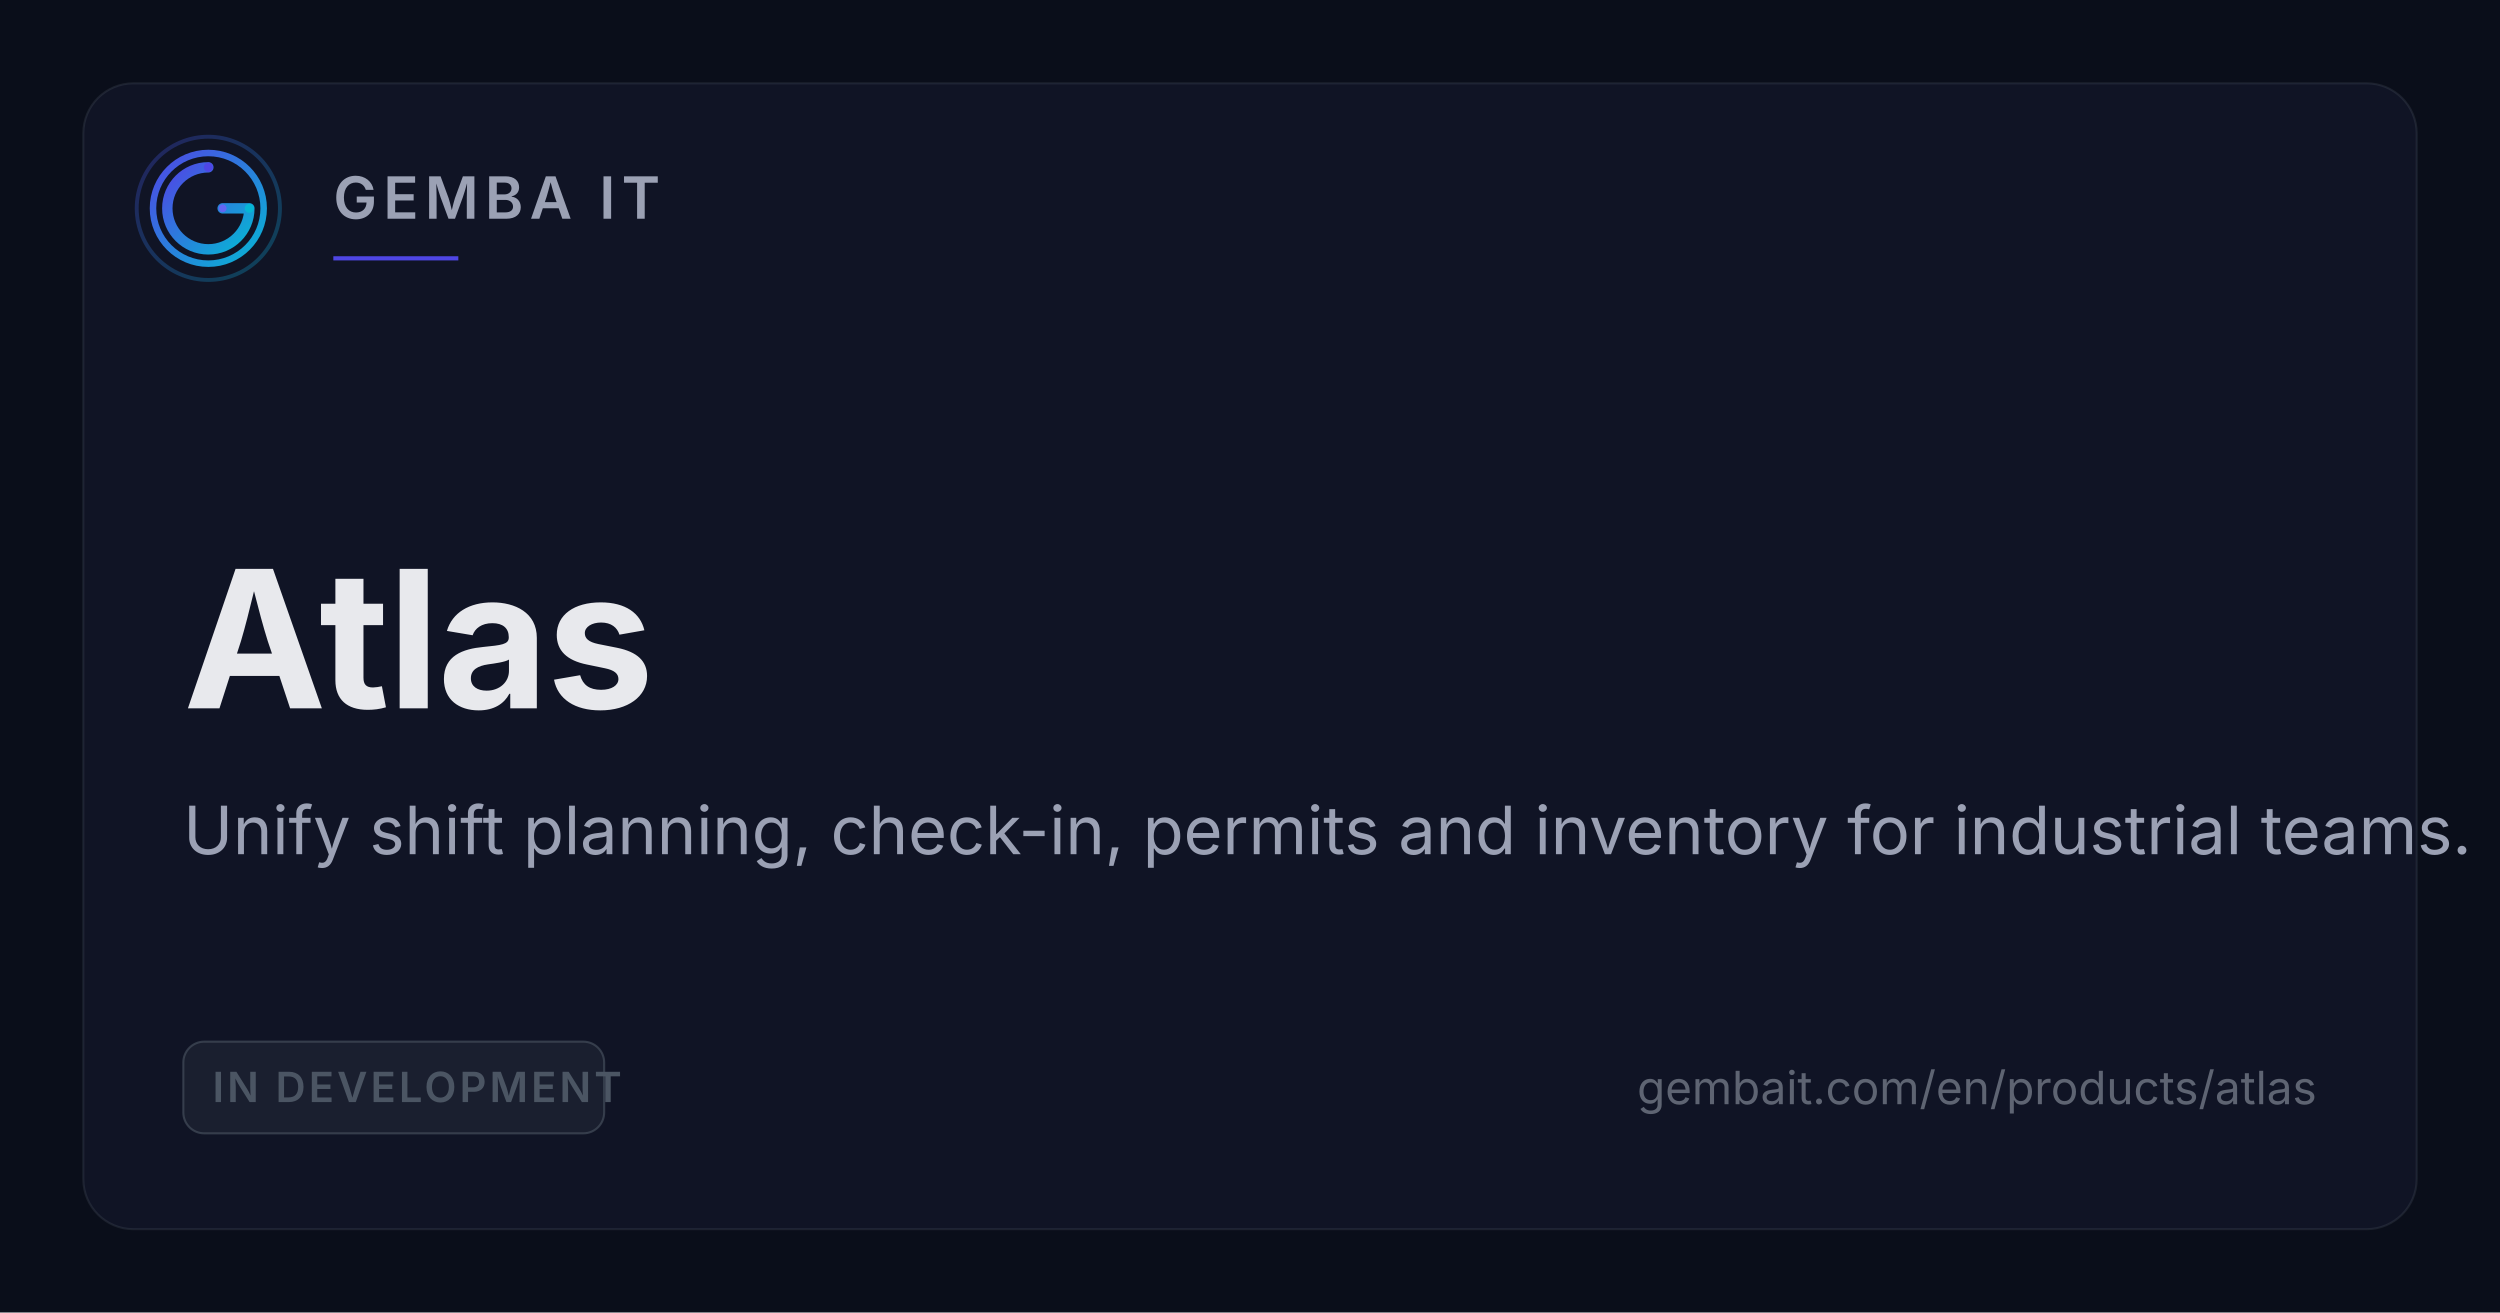
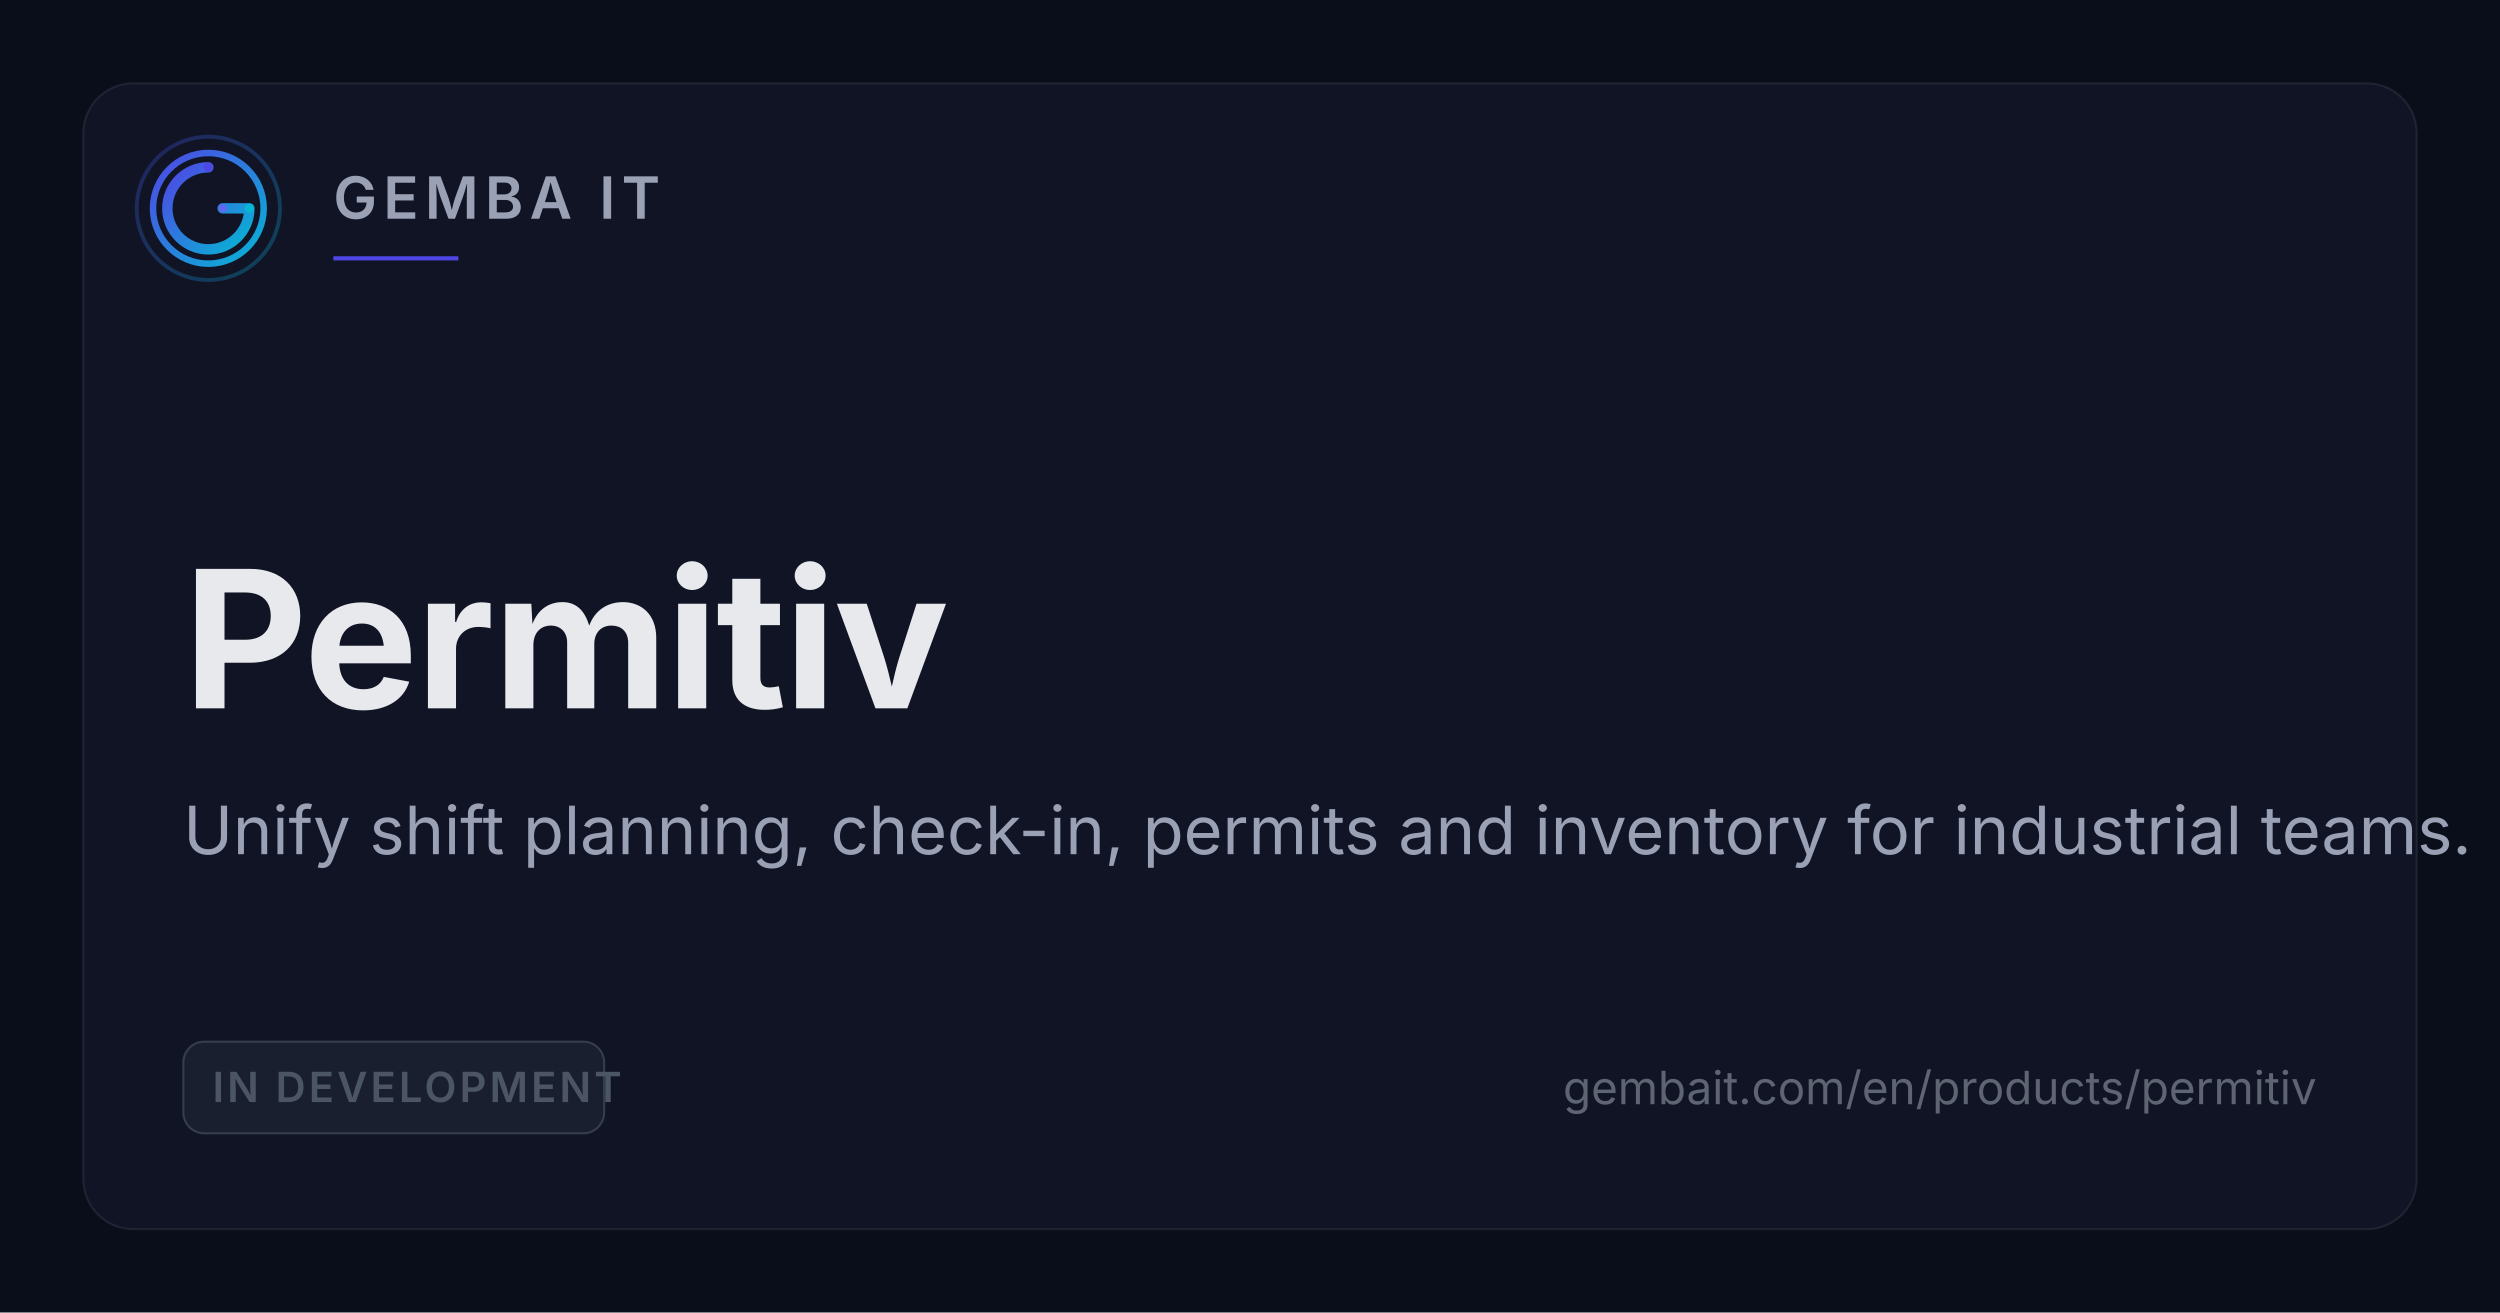
<svg xmlns="http://www.w3.org/2000/svg" width="1200" height="630" viewBox="0 0 1200 630">
  <rect width="1200" height="630" fill="#0a0e1a" />
  <rect x="40" y="40" width="1120" height="550" rx="24" ry="24" fill="#151b2e" fill-opacity="0.55" stroke="#5e6472" stroke-opacity="0.22" stroke-width="1" />
  <g transform="translate(60, 60) scale(0.15625)">
    <defs>
      <linearGradient id="ogBrand" x1="0%" y1="0%" x2="100%" y2="100%">
        <stop offset="0%" stop-color="#4F46E5" />
        <stop offset="100%" stop-color="#06B6D4" />
      </linearGradient>
    </defs>
    <circle cx="256" cy="256" r="220" fill="none" stroke="url(#ogBrand)" stroke-width="12" opacity="0.3" />
    <circle cx="256" cy="256" r="170" fill="none" stroke="url(#ogBrand)" stroke-width="20" />
    <path d="M256 130 A126 126 0 1 0 382 256 L300 256" fill="none" stroke="url(#ogBrand)" stroke-width="32" stroke-linecap="round" stroke-linejoin="round" />
    <circle cx="256" cy="130" r="14" fill="#4F46E5" />
    <circle cx="382" cy="256" r="14" fill="#06B6D4" />
    <circle cx="300" cy="256" r="12" fill="#6366F1" />
  </g>
  <g font-family="Inter, system-ui, -apple-system, 'Segoe UI', sans-serif" font-weight="600" font-size="28" fill="#9ba1b4" letter-spacing="3">
    <text x="160" y="105">GEMBA IT</text>
  </g>
  <line x1="160" y1="124" x2="220" y2="124" stroke="#4F46E5" stroke-width="2" />
  <g font-family="Inter, system-ui, -apple-system, 'Segoe UI', sans-serif" fill="#e8e9ed">
-     <text x="88" y="340" font-size="92" font-weight="700" letter-spacing="-1">Atlas</text>
+     <text x="88" y="340" font-size="92" font-weight="700" letter-spacing="-1">Permitiv</text>
  </g>
  <g font-family="Inter, system-ui, -apple-system, 'Segoe UI', sans-serif" fill="#9ba1b4">
    <text x="88" y="410" font-size="32" font-weight="400">Unify shift planning, check-in, permits and inventory for industrial teams.</text>
  </g>
  <g transform="translate(88, 500)">
    <rect x="0" y="0" width="202" height="44" rx="10" ry="10" fill="#4B5563" fill-opacity="0.18" stroke="#4B5563" stroke-opacity="0.6" stroke-width="1" />
    <text x="14" y="29" font-family="Inter, system-ui, -apple-system, 'Segoe UI', sans-serif" font-size="20" font-weight="600" fill="#4B5563" letter-spacing="1.5">IN DEVELOPMENT</text>
  </g>
  <g font-family="Inter, system-ui, -apple-system, 'Segoe UI', sans-serif" fill="#5e6472" font-size="22" font-weight="400">
-     <text x="1112" y="530" text-anchor="end">gembait.com/en/products/atlas</text>
+     <text x="1112" y="530" text-anchor="end">gembait.com/en/products/permitiv</text>
  </g>
</svg>
